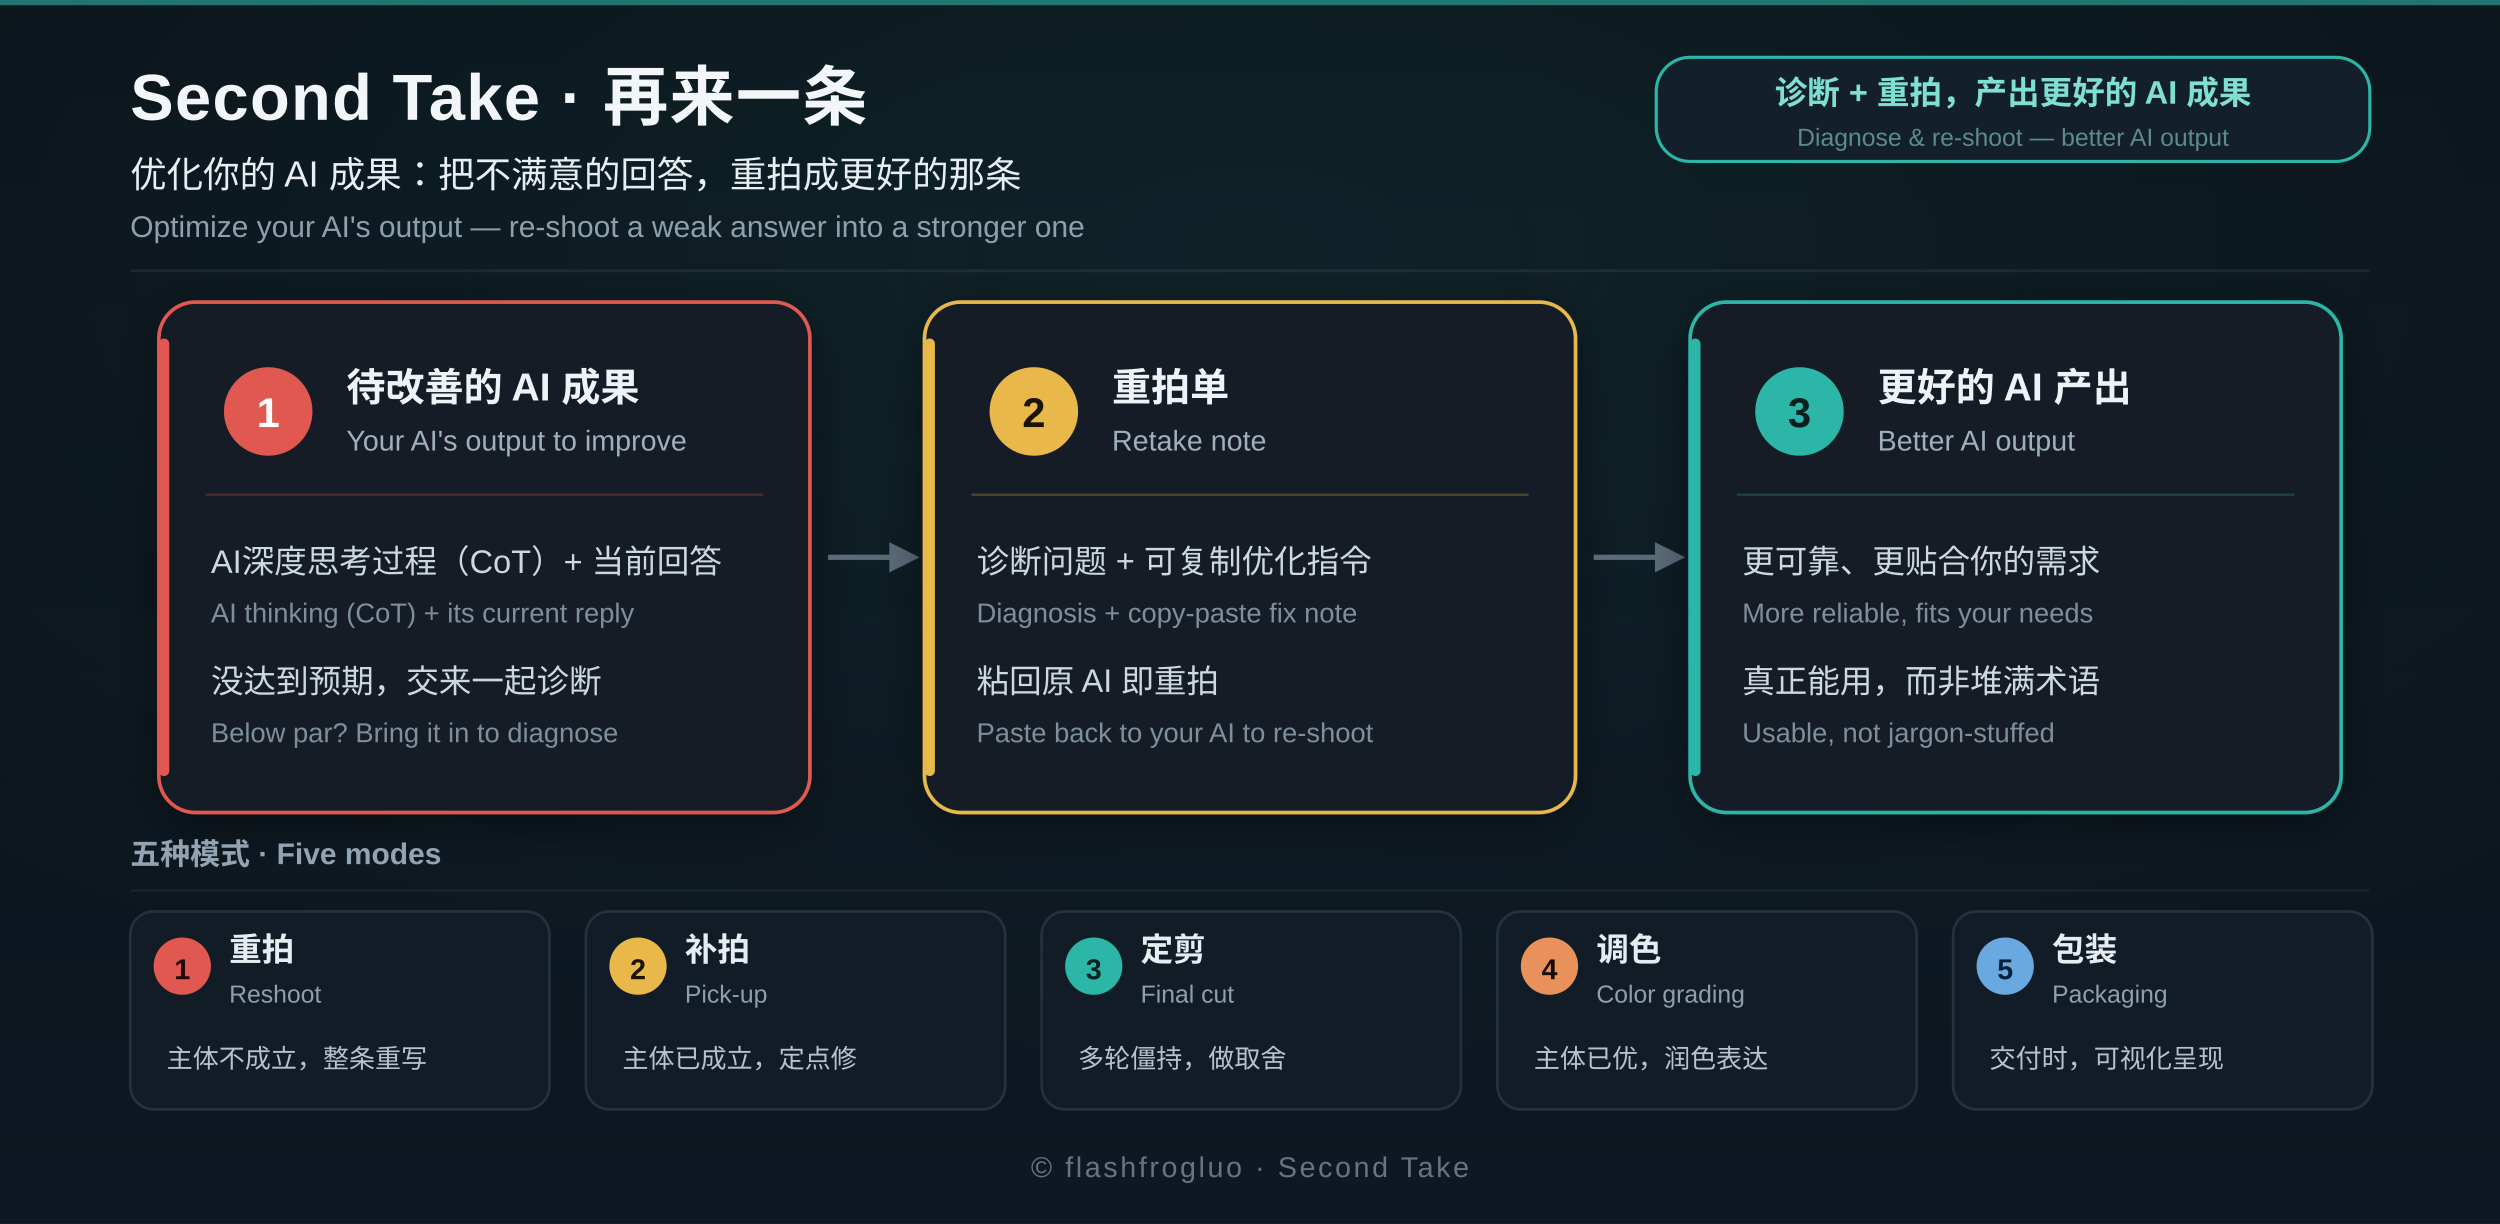
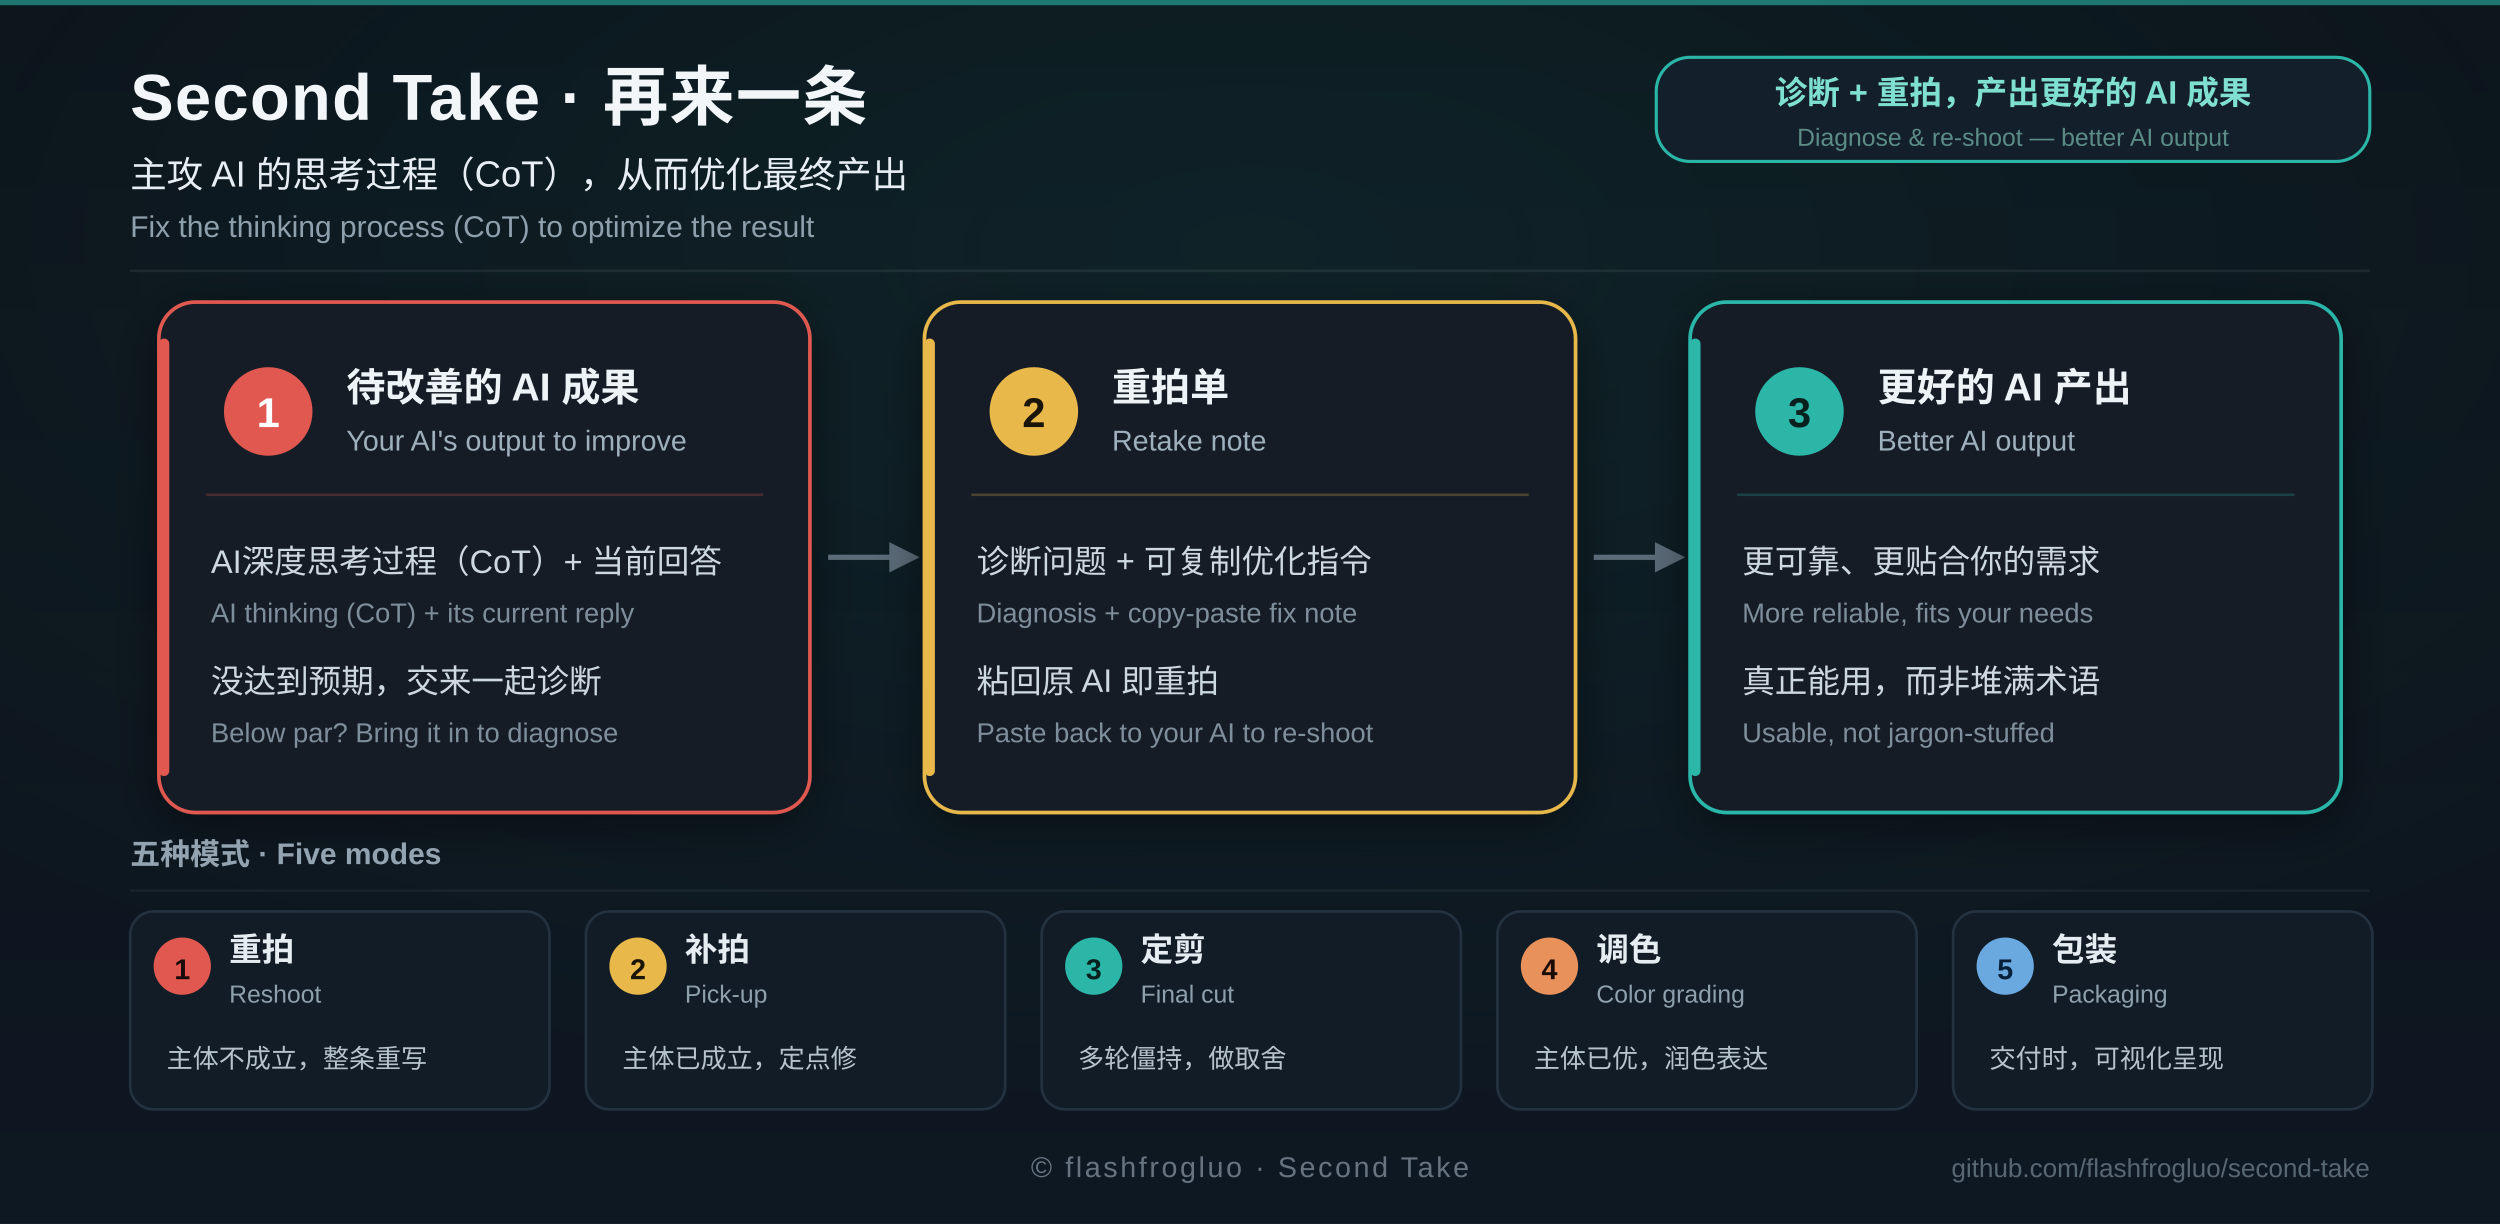
<svg xmlns="http://www.w3.org/2000/svg" viewBox="0 0 960 470" width="960" height="470" font-family="'Helvetica Neue',Arial,'PingFang SC','Microsoft YaHei',sans-serif">
  <defs>
    <linearGradient id="bg" x1="0" y1="0" x2="0" y2="1">
      <stop offset="0" stop-color="#0b1118" />
      <stop offset="1" stop-color="#0e1822" />
    </linearGradient>
    <radialGradient id="glow" cx="50%" cy="20%" r="72%">
      <stop offset="0" stop-color="#2bb6a8" stop-opacity="0.10" />
      <stop offset="100%" stop-color="#2bb6a8" stop-opacity="0" />
    </radialGradient>
    <filter id="shadow" x="-25%" y="-25%" width="150%" height="150%">
      <feDropShadow dx="0" dy="5" stdDeviation="9" flood-color="#000" flood-opacity="0.40" />
    </filter>
  </defs>
  <rect width="960" height="470" fill="url(#bg)" />
  <rect width="960" height="470" fill="url(#glow)" />
  <rect x="0" y="0" width="960" height="2" fill="#2bb6a8" opacity="0.6" />
  <text x="50" y="46" fill="#f2f6f9" font-size="25" font-weight="800" letter-spacing="0.5">Second Take · 再来一条</text>
  <rect x="636" y="22" width="274" height="40" rx="13" fill="#13202b" stroke="#2bb6a8" stroke-width="1.2" />
  <text x="773" y="40" text-anchor="middle" fill="#7fe0d2" font-size="12.5" font-weight="700">诊断 + 重拍，产出更好的 AI 成果</text>
  <text x="773" y="56" text-anchor="middle" fill="#5b8c86" font-size="9.5">Diagnose &amp; re-shoot — better AI output</text>
-   <text x="50" y="72" fill="#e7eef4" font-size="14">优化你的 AI 成果：把不满意的回答，重拍成更好的那条</text>
-   <text x="50" y="91" fill="#8fa0ad" font-size="11.5">Optimize your AI's output — re-shoot a weak answer into a stronger one</text>
+   <text x="50" y="72" fill="#e7eef4" font-size="14">主攻 AI 的思考过程（CoT），从而优化最终产出</text>
+   <text x="50" y="91" fill="#8fa0ad" font-size="11.5">Fix the thinking process (CoT) to optimize the result</text>
  <line x1="50" y1="104" x2="910" y2="104" stroke="#ffffff" stroke-opacity="0.07" stroke-width="1" />
  <g transform="translate(61,116)">
    <rect width="250" height="196" rx="14" fill="#141d27" stroke="#e0584f" stroke-width="1.4" filter="url(#shadow)" />
    <rect x="0" y="14" width="4" height="168" rx="2" fill="#e0584f" />
    <circle cx="42" cy="42" r="17" fill="#e0584f" />
    <text x="42" y="48" text-anchor="middle" fill="#fff" font-size="16" font-weight="800">1</text>
    <text x="72" y="38" fill="#eef3f7" font-size="15" font-weight="700">待改善的 AI 成果</text>
    <text x="72" y="57" fill="#9fb0bd" font-size="11">Your AI's output to improve</text>
    <line x1="18" y1="74" x2="232" y2="74" stroke="#e0584f" stroke-opacity="0.25" stroke-width="1" />
    <text x="20" y="104" fill="#cdd8e0" font-size="12.5">AI深度思考过程（CoT）+ 当前回答</text>
    <text x="20" y="123" fill="#7e8e9b" font-size="10.5">AI thinking (CoT) + its current reply</text>
    <text x="20" y="150" fill="#cdd8e0" font-size="12.5">没达到预期，交来一起诊断</text>
    <text x="20" y="169" fill="#7e8e9b" font-size="10.5">Below par? Bring it in to diagnose</text>
  </g>
  <g stroke="#5b6b78" fill="#5b6b78">
    <line x1="318" y1="214" x2="342" y2="214" stroke-width="2" />
    <path d="M342 209 L352 214 L342 219 Z" />
  </g>
  <g transform="translate(355,116)">
    <rect width="250" height="196" rx="14" fill="#141d27" stroke="#e8b84b" stroke-width="1.4" filter="url(#shadow)" />
    <rect x="0" y="14" width="4" height="168" rx="2" fill="#e8b84b" />
    <circle cx="42" cy="42" r="17" fill="#e8b84b" />
    <text x="42" y="48" text-anchor="middle" fill="#1a1405" font-size="16" font-weight="800">2</text>
    <text x="72" y="38" fill="#eef3f7" font-size="15" font-weight="700">重拍单</text>
    <text x="72" y="57" fill="#9fb0bd" font-size="11">Retake note</text>
    <line x1="18" y1="74" x2="232" y2="74" stroke="#e8b84b" stroke-opacity="0.25" stroke-width="1" />
    <text x="20" y="104" fill="#cdd8e0" font-size="12.5">诊断问题 + 可复制优化指令</text>
    <text x="20" y="123" fill="#7e8e9b" font-size="10.5">Diagnosis + copy-paste fix note</text>
    <text x="20" y="150" fill="#cdd8e0" font-size="12.5">粘回原 AI 即重拍</text>
    <text x="20" y="169" fill="#7e8e9b" font-size="10.5">Paste back to your AI to re-shoot</text>
  </g>
  <g stroke="#5b6b78" fill="#5b6b78">
    <line x1="612" y1="214" x2="636" y2="214" stroke-width="2" />
    <path d="M636 209 L646 214 L636 219 Z" />
  </g>
  <g transform="translate(649,116)">
    <rect width="250" height="196" rx="14" fill="#141d27" stroke="#2bb6a8" stroke-width="1.4" filter="url(#shadow)" />
    <rect x="0" y="14" width="4" height="168" rx="2" fill="#2bb6a8" />
    <circle cx="42" cy="42" r="17" fill="#2bb6a8" />
    <text x="42" y="48" text-anchor="middle" fill="#06201d" font-size="16" font-weight="800">3</text>
    <text x="72" y="38" fill="#eef3f7" font-size="15" font-weight="700">更好的 AI 产出</text>
    <text x="72" y="57" fill="#9fb0bd" font-size="11">Better AI output</text>
    <line x1="18" y1="74" x2="232" y2="74" stroke="#2bb6a8" stroke-opacity="0.25" stroke-width="1" />
    <text x="20" y="104" fill="#cdd8e0" font-size="12.5">更可靠、更贴合你的需求</text>
    <text x="20" y="123" fill="#7e8e9b" font-size="10.5">More reliable, fits your needs</text>
    <text x="20" y="150" fill="#cdd8e0" font-size="12.5">真正能用，而非堆满术语</text>
    <text x="20" y="169" fill="#7e8e9b" font-size="10.5">Usable, not jargon-stuffed</text>
  </g>
  <text x="50" y="332" fill="#93a3af" font-size="11.5" font-weight="700">五种模式 · Five modes</text>
  <line x1="50" y1="342" x2="910" y2="342" stroke="#ffffff" stroke-opacity="0.05" stroke-width="1" />
  <g transform="translate(50,350)">
    <rect width="161" height="76" rx="9" fill="#121c26" stroke="#243240" stroke-width="1" />
    <circle cx="20" cy="21" r="11" fill="#e0584f" />
    <text x="20" y="26" text-anchor="middle" fill="#1a0a0a" font-size="11" font-weight="800">1</text>
    <text x="38" y="19" fill="#e6edf2" font-size="12.5" font-weight="700">重拍</text>
    <text x="38" y="35" fill="#8fa0ad" font-size="9.5">Reshoot</text>
    <text x="14" y="60" fill="#b6c2cc" font-size="10">主体不成立，整条重写</text>
  </g>
  <g transform="translate(225,350)">
    <rect width="161" height="76" rx="9" fill="#121c26" stroke="#243240" stroke-width="1" />
    <circle cx="20" cy="21" r="11" fill="#e8b84b" />
    <text x="20" y="26" text-anchor="middle" fill="#1a1405" font-size="11" font-weight="800">2</text>
    <text x="38" y="19" fill="#e6edf2" font-size="12.5" font-weight="700">补拍</text>
    <text x="38" y="35" fill="#8fa0ad" font-size="9.5">Pick-up</text>
    <text x="14" y="60" fill="#b6c2cc" font-size="10">主体已成立，定点修</text>
  </g>
  <g transform="translate(400,350)">
    <rect width="161" height="76" rx="9" fill="#121c26" stroke="#243240" stroke-width="1" />
    <circle cx="20" cy="21" r="11" fill="#2bb6a8" />
    <text x="20" y="26" text-anchor="middle" fill="#06201d" font-size="11" font-weight="800">3</text>
    <text x="38" y="19" fill="#e6edf2" font-size="12.5" font-weight="700">定剪</text>
    <text x="38" y="35" fill="#8fa0ad" font-size="9.5">Final cut</text>
    <text x="14" y="60" fill="#b6c2cc" font-size="10">多轮僵持，做取舍</text>
  </g>
  <g transform="translate(575,350)">
    <rect width="161" height="76" rx="9" fill="#121c26" stroke="#243240" stroke-width="1" />
    <circle cx="20" cy="21" r="11" fill="#e8915a" />
    <text x="20" y="26" text-anchor="middle" fill="#1a0a04" font-size="11" font-weight="800">4</text>
    <text x="38" y="19" fill="#e6edf2" font-size="12.5" font-weight="700">调色</text>
    <text x="38" y="35" fill="#8fa0ad" font-size="9.5">Color grading</text>
    <text x="14" y="60" fill="#b6c2cc" font-size="10">主体已优，润色表达</text>
  </g>
  <g transform="translate(750,350)">
    <rect width="161" height="76" rx="9" fill="#121c26" stroke="#243240" stroke-width="1" />
    <circle cx="20" cy="21" r="11" fill="#6aa9e0" />
    <text x="20" y="26" text-anchor="middle" fill="#06203a" font-size="11" font-weight="800">5</text>
    <text x="38" y="19" fill="#e6edf2" font-size="12.5" font-weight="700">包装</text>
    <text x="38" y="35" fill="#8fa0ad" font-size="9.5">Packaging</text>
    <text x="14" y="60" fill="#b6c2cc" font-size="10">交付时，可视化呈现</text>
  </g>
  <text x="480" y="452" text-anchor="middle" fill="#67747f" font-size="11" letter-spacing="1">© flashfrogluo · Second Take</text>
+   <text x="910" y="452" text-anchor="end" fill="#586772" font-size="10">github.com/flashfrogluo/second-take</text>
</svg>
